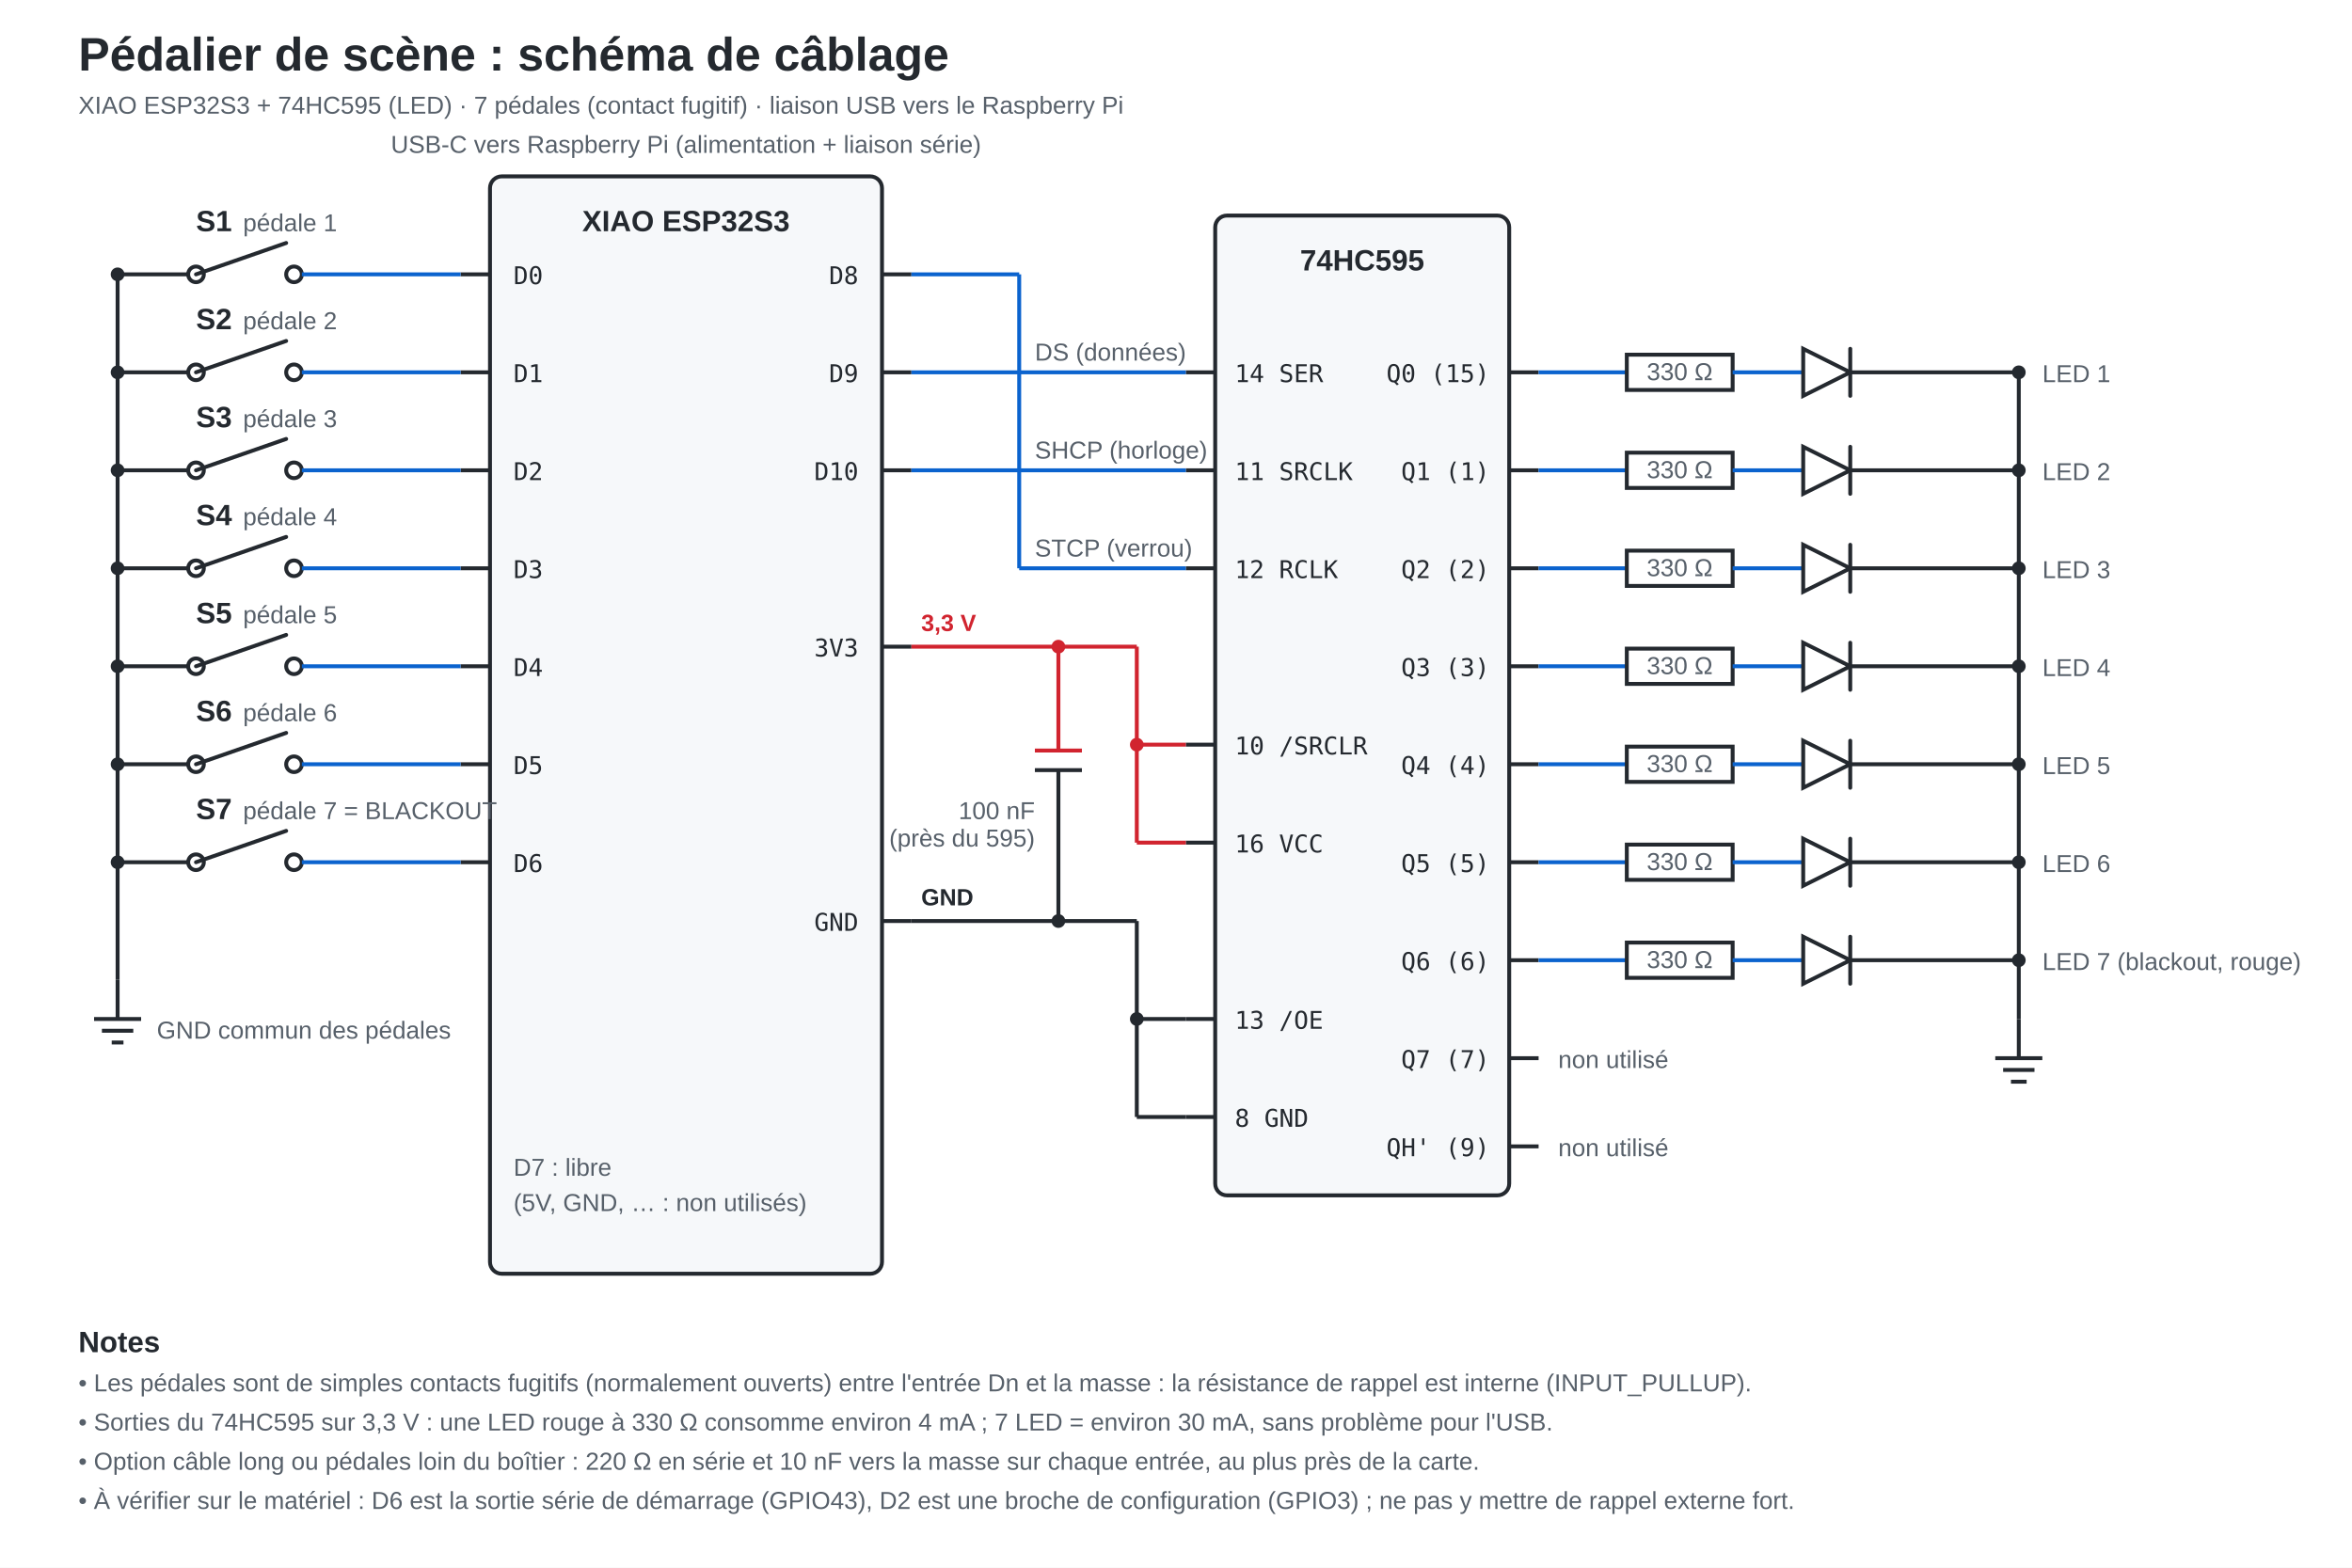
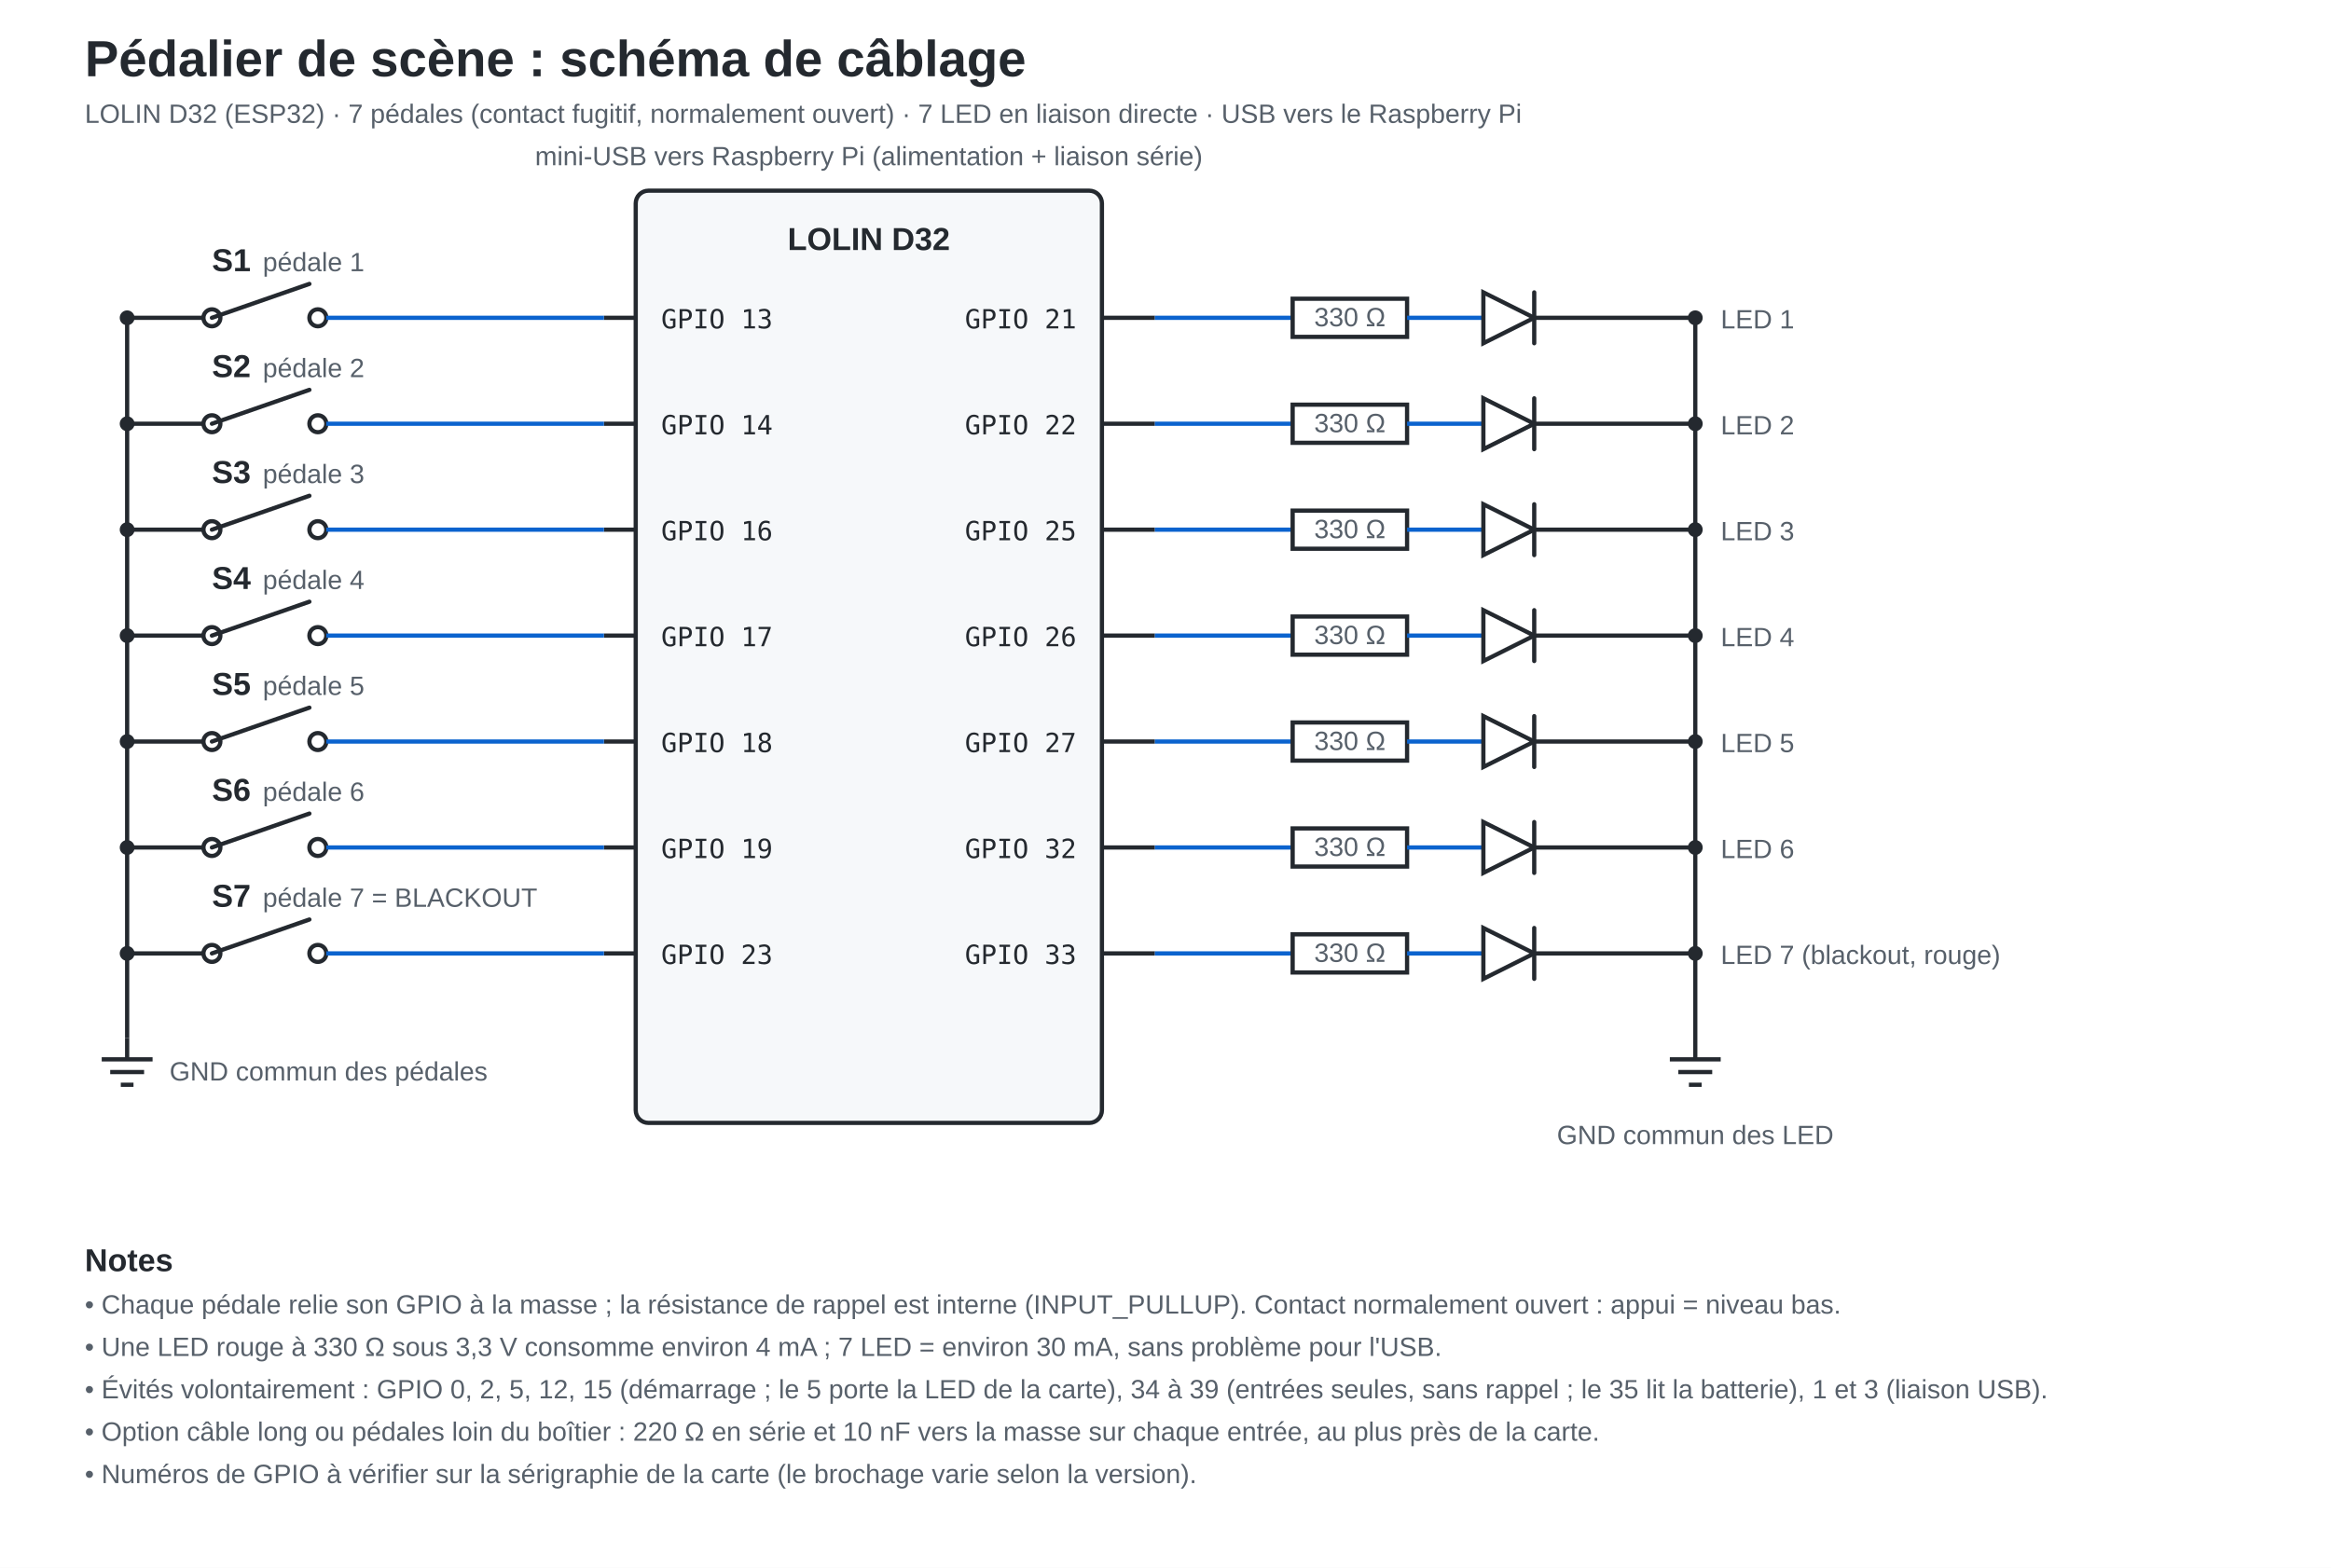
- <svg xmlns="http://www.w3.org/2000/svg" viewBox="0 0 1200 800" width="1200" height="800" font-family="Segoe UI, Arial, sans-serif">
-   <style>
-   .bg{fill:#fff} .box{fill:#f6f8fa;stroke:#24292f;stroke-width:2}
-   .w{stroke:#24292f;stroke-width:2;fill:none;stroke-linecap:round}
-   .sig{stroke:#0b63ce;stroke-width:2;fill:none} .p{stroke:#d1242f;stroke-width:2;fill:none}
-   .g{stroke:#24292f;stroke-width:2;fill:none} .s1{stroke:#0b63ce;stroke-width:2;fill:none}
-   .pin{stroke:#24292f;stroke-width:2} .c{fill:#fff;stroke:#24292f;stroke-width:2}
-   .j{fill:#0b63ce} .jp{fill:#d1242f} .jg{fill:#24292f}
-   .r{fill:#fff;stroke:#24292f;stroke-width:2} .d{fill:#fff;stroke:#24292f;stroke-width:2}
-   .h{font-size:24px;font-weight:700;fill:#24292f} .b{font-size:15px;font-weight:700;fill:#24292f}
-   .t{font-size:14px;fill:#24292f} .s{font-size:12.5px;fill:#57606a} .pn{font-size:12.5px;fill:#24292f;font-family:Consolas,monospace}
-   .pw{font-size:12px;fill:#d1242f;font-weight:700} .gw{font-size:12px;fill:#24292f;font-weight:700}
- </style>
-   <rect class="bg" x="0" y="0" width="1200" height="800" />
+ <svg xmlns="http://www.w3.org/2000/svg" viewBox="0 0 1100 740" width="1100" height="740" font-family="Segoe UI, Arial, sans-serif">
+   <style>.bg{fill:#fff}.box{fill:#f6f8fa;stroke:#24292f;stroke-width:2}.w{stroke:#24292f;stroke-width:2;fill:none;stroke-linecap:round}.sig{stroke:#0b63ce;stroke-width:2;fill:none}.g{stroke:#24292f;stroke-width:2;fill:none}.s1{stroke:#0b63ce;stroke-width:2;fill:none}.pin{stroke:#24292f;stroke-width:2}.c{fill:#fff;stroke:#24292f;stroke-width:2}.jg{fill:#24292f}.r{fill:#fff;stroke:#24292f;stroke-width:2}.d{fill:#fff;stroke:#24292f;stroke-width:2}.h{font-size:24px;font-weight:700;fill:#24292f}.b{font-size:15px;font-weight:700;fill:#24292f}.t{font-size:14px;fill:#24292f}.s{font-size:12.5px;fill:#57606a}.pn{font-size:12.5px;fill:#24292f;font-family:Consolas,monospace}</style>
+   <rect class="bg" width="1100" height="740" />
  <text x="40" y="36" class="h" text-anchor="start">Pédalier de scène : schéma de câblage</text>
-   <text x="40" y="58" class="s" text-anchor="start">XIAO ESP32S3 + 74HC595 (LED) · 7 pédales (contact fugitif) · liaison USB vers le Raspberry Pi</text>
-   <rect x="250" y="90" width="200" height="560" rx="6" class="box" />
-   <text x="350" y="118" class="b" text-anchor="middle">XIAO ESP32S3</text>
-   <text x="350" y="78" class="s" text-anchor="middle">USB-C vers Raspberry Pi (alimentation + liaison série)</text>
-   <line x1="250" y1="140" x2="235" y2="140" class="pin" />
-   <text x="262" y="145" class="pn" text-anchor="start">D0</text>
-   <line x1="250" y1="190" x2="235" y2="190" class="pin" />
-   <text x="262" y="195" class="pn" text-anchor="start">D1</text>
-   <line x1="250" y1="240" x2="235" y2="240" class="pin" />
-   <text x="262" y="245" class="pn" text-anchor="start">D2</text>
-   <line x1="250" y1="290" x2="235" y2="290" class="pin" />
-   <text x="262" y="295" class="pn" text-anchor="start">D3</text>
-   <line x1="250" y1="340" x2="235" y2="340" class="pin" />
-   <text x="262" y="345" class="pn" text-anchor="start">D4</text>
-   <line x1="250" y1="390" x2="235" y2="390" class="pin" />
-   <text x="262" y="395" class="pn" text-anchor="start">D5</text>
-   <line x1="250" y1="440" x2="235" y2="440" class="pin" />
-   <text x="262" y="445" class="pn" text-anchor="start">D6</text>
-   <line x1="450" y1="140" x2="465" y2="140" class="pin" />
-   <text x="438" y="145" class="pn" text-anchor="end">D8</text>
-   <line x1="450" y1="190" x2="465" y2="190" class="pin" />
-   <text x="438" y="195" class="pn" text-anchor="end">D9</text>
-   <line x1="450" y1="240" x2="465" y2="240" class="pin" />
-   <text x="438" y="245" class="pn" text-anchor="end">D10</text>
-   <line x1="450" y1="330" x2="465" y2="330" class="pin" />
-   <text x="438" y="335" class="pn" text-anchor="end">3V3</text>
-   <line x1="450" y1="470" x2="465" y2="470" class="pin" />
-   <text x="438" y="475" class="pn" text-anchor="end">GND</text>
-   <text x="262" y="600" class="s" text-anchor="start">D7 : libre</text>
-   <text x="262" y="618" class="s" text-anchor="start">(5V, GND, … : non utilisés)</text>
-   <line x1="60" y1="140" x2="60" y2="500" class="g" />
-   <line x1="60" y1="140" x2="100" y2="140" class="g" />
-   <circle cx="60" cy="140" r="3.5" class="jg" />
-   <circle cx="100" cy="140" r="4" class="c" />
-   <circle cx="150" cy="140" r="4" class="c" />
-   <line x1="100" y1="140" x2="146" y2="124" class="w" />
-   <line x1="154" y1="140" x2="235" y2="140" class="s1" />
-   <text x="100" y="118" class="b" text-anchor="start">S1</text>
-   <text x="124" y="118" class="s" text-anchor="start">pédale 1</text>
-   <line x1="60" y1="190" x2="100" y2="190" class="g" />
-   <circle cx="60" cy="190" r="3.5" class="jg" />
-   <circle cx="100" cy="190" r="4" class="c" />
-   <circle cx="150" cy="190" r="4" class="c" />
-   <line x1="100" y1="190" x2="146" y2="174" class="w" />
-   <line x1="154" y1="190" x2="235" y2="190" class="s1" />
-   <text x="100" y="168" class="b" text-anchor="start">S2</text>
-   <text x="124" y="168" class="s" text-anchor="start">pédale 2</text>
-   <line x1="60" y1="240" x2="100" y2="240" class="g" />
-   <circle cx="60" cy="240" r="3.5" class="jg" />
-   <circle cx="100" cy="240" r="4" class="c" />
-   <circle cx="150" cy="240" r="4" class="c" />
-   <line x1="100" y1="240" x2="146" y2="224" class="w" />
-   <line x1="154" y1="240" x2="235" y2="240" class="s1" />
-   <text x="100" y="218" class="b" text-anchor="start">S3</text>
-   <text x="124" y="218" class="s" text-anchor="start">pédale 3</text>
-   <line x1="60" y1="290" x2="100" y2="290" class="g" />
-   <circle cx="60" cy="290" r="3.5" class="jg" />
-   <circle cx="100" cy="290" r="4" class="c" />
-   <circle cx="150" cy="290" r="4" class="c" />
-   <line x1="100" y1="290" x2="146" y2="274" class="w" />
-   <line x1="154" y1="290" x2="235" y2="290" class="s1" />
-   <text x="100" y="268" class="b" text-anchor="start">S4</text>
-   <text x="124" y="268" class="s" text-anchor="start">pédale 4</text>
-   <line x1="60" y1="340" x2="100" y2="340" class="g" />
-   <circle cx="60" cy="340" r="3.5" class="jg" />
-   <circle cx="100" cy="340" r="4" class="c" />
-   <circle cx="150" cy="340" r="4" class="c" />
-   <line x1="100" y1="340" x2="146" y2="324" class="w" />
-   <line x1="154" y1="340" x2="235" y2="340" class="s1" />
-   <text x="100" y="318" class="b" text-anchor="start">S5</text>
-   <text x="124" y="318" class="s" text-anchor="start">pédale 5</text>
-   <line x1="60" y1="390" x2="100" y2="390" class="g" />
-   <circle cx="60" cy="390" r="3.5" class="jg" />
-   <circle cx="100" cy="390" r="4" class="c" />
-   <circle cx="150" cy="390" r="4" class="c" />
-   <line x1="100" y1="390" x2="146" y2="374" class="w" />
-   <line x1="154" y1="390" x2="235" y2="390" class="s1" />
-   <text x="100" y="368" class="b" text-anchor="start">S6</text>
-   <text x="124" y="368" class="s" text-anchor="start">pédale 6</text>
-   <line x1="60" y1="440" x2="100" y2="440" class="g" />
-   <circle cx="60" cy="440" r="3.5" class="jg" />
-   <circle cx="100" cy="440" r="4" class="c" />
-   <circle cx="150" cy="440" r="4" class="c" />
-   <line x1="100" y1="440" x2="146" y2="424" class="w" />
-   <line x1="154" y1="440" x2="235" y2="440" class="s1" />
-   <text x="100" y="418" class="b" text-anchor="start">S7</text>
-   <text x="124" y="418" class="s" text-anchor="start">pédale 7 = BLACKOUT</text>
-   <line x1="60" y1="500" x2="60" y2="520" class="g" />
-   <line x1="48" y1="520" x2="72" y2="520" class="g" />
-   <line x1="52" y1="526" x2="68" y2="526" class="g" />
-   <line x1="57" y1="532" x2="63" y2="532" class="g" />
-   <text x="80" y="530" class="s" text-anchor="start">GND commun des pédales</text>
-   <rect x="620" y="110" width="150" height="500" rx="6" class="box" />
-   <text x="695" y="138" class="b" text-anchor="middle">74HC595</text>
-   <line x1="620" y1="190" x2="605" y2="190" class="pin" />
-   <text x="630" y="195" class="pn" text-anchor="start">14 SER</text>
-   <line x1="620" y1="240" x2="605" y2="240" class="pin" />
-   <text x="630" y="245" class="pn" text-anchor="start">11 SRCLK</text>
-   <line x1="620" y1="290" x2="605" y2="290" class="pin" />
-   <text x="630" y="295" class="pn" text-anchor="start">12 RCLK</text>
-   <line x1="620" y1="380" x2="605" y2="380" class="pin" />
-   <text x="630" y="385" class="pn" text-anchor="start">10 /SRCLR</text>
-   <line x1="620" y1="430" x2="605" y2="430" class="pin" />
-   <text x="630" y="435" class="pn" text-anchor="start">16 VCC</text>
-   <line x1="620" y1="520" x2="605" y2="520" class="pin" />
-   <text x="630" y="525" class="pn" text-anchor="start">13 /OE</text>
-   <line x1="620" y1="570" x2="605" y2="570" class="pin" />
-   <text x="630" y="575" class="pn" text-anchor="start">8 GND</text>
-   <line x1="770" y1="190" x2="785" y2="190" class="pin" />
-   <text x="760" y="195" class="pn" text-anchor="end">Q0 (15)</text>
-   <line x1="770" y1="240" x2="785" y2="240" class="pin" />
-   <text x="760" y="245" class="pn" text-anchor="end">Q1 (1)</text>
-   <line x1="770" y1="290" x2="785" y2="290" class="pin" />
-   <text x="760" y="295" class="pn" text-anchor="end">Q2 (2)</text>
-   <line x1="770" y1="340" x2="785" y2="340" class="pin" />
-   <text x="760" y="345" class="pn" text-anchor="end">Q3 (3)</text>
-   <line x1="770" y1="390" x2="785" y2="390" class="pin" />
-   <text x="760" y="395" class="pn" text-anchor="end">Q4 (4)</text>
-   <line x1="770" y1="440" x2="785" y2="440" class="pin" />
-   <text x="760" y="445" class="pn" text-anchor="end">Q5 (5)</text>
-   <line x1="770" y1="490" x2="785" y2="490" class="pin" />
-   <text x="760" y="495" class="pn" text-anchor="end">Q6 (6)</text>
-   <line x1="770" y1="540" x2="785" y2="540" class="pin" />
-   <text x="760" y="545" class="pn" text-anchor="end">Q7 (7)</text>
-   <text x="795" y="545" class="s" text-anchor="start">non utilisé</text>
-   <line x1="770" y1="585" x2="785" y2="585" class="pin" />
-   <text x="760" y="590" class="pn" text-anchor="end">QH' (9)</text>
-   <text x="795" y="590" class="s" text-anchor="start">non utilisé</text>
-   <line x1="465" y1="140" x2="520" y2="140" class="sig" />
-   <line x1="520" y1="140" x2="520" y2="190" class="sig" />
-   <line x1="520" y1="190" x2="605" y2="190" class="sig" />
-   <line x1="465" y1="190" x2="520" y2="190" class="sig" />
-   <line x1="520" y1="190" x2="520" y2="240" class="sig" />
-   <line x1="520" y1="240" x2="605" y2="240" class="sig" />
-   <line x1="465" y1="240" x2="520" y2="240" class="sig" />
-   <line x1="520" y1="240" x2="520" y2="290" class="sig" />
-   <line x1="520" y1="290" x2="605" y2="290" class="sig" />
-   <text x="528" y="184" class="s" text-anchor="start">DS (données)</text>
-   <text x="528" y="234" class="s" text-anchor="start">SHCP (horloge)</text>
-   <text x="528" y="284" class="s" text-anchor="start">STCP (verrou)</text>
-   <line x1="465" y1="330" x2="580" y2="330" class="p" />
-   <line x1="580" y1="330" x2="580" y2="380" class="p" />
-   <line x1="580" y1="380" x2="605" y2="380" class="p" />
-   <line x1="580" y1="380" x2="580" y2="430" class="p" />
-   <line x1="580" y1="430" x2="605" y2="430" class="p" />
-   <circle cx="580" cy="380" r="3.5" class="jp" />
-   <text x="470" y="322" class="pw" text-anchor="start">3,3 V</text>
-   <line x1="465" y1="470" x2="580" y2="470" class="g" />
-   <line x1="580" y1="470" x2="580" y2="570" class="g" />
-   <line x1="580" y1="520" x2="605" y2="520" class="g" />
-   <line x1="580" y1="570" x2="605" y2="570" class="g" />
-   <circle cx="580" cy="520" r="3.5" class="jg" />
-   <text x="470" y="462" class="gw" text-anchor="start">GND</text>
-   <line x1="540" y1="330" x2="540" y2="383" class="p" />
-   <circle cx="540" cy="330" r="3.5" class="jp" />
-   <line x1="528" y1="383" x2="552" y2="383" class="p" />
-   <line x1="528" y1="393" x2="552" y2="393" class="g" />
-   <line x1="540" y1="393" x2="540" y2="470" class="g" />
-   <circle cx="540" cy="470" r="3.5" class="jg" />
-   <text x="528" y="418" class="s" text-anchor="end">100 nF</text>
-   <text x="528" y="432" class="s" text-anchor="end">(près du 595)</text>
-   <line x1="1030" y1="190" x2="1030" y2="520" class="g" />
-   <line x1="785" y1="190" x2="830" y2="190" class="sig" />
-   <rect x="830" y="181" width="54" height="18" class="r" />
-   <text x="857" y="194" class="s" text-anchor="middle">330 Ω</text>
-   <line x1="884" y1="190" x2="920" y2="190" class="sig" />
-   <polygon points="920,178 920,202 944,190" class="d" />
-   <line x1="944" y1="178" x2="944" y2="202" class="w" />
-   <line x1="944" y1="190" x2="1030" y2="190" class="g" />
-   <circle cx="1030" cy="190" r="3.5" class="jg" />
-   <text x="1042" y="195" class="s" text-anchor="start">LED 1</text>
-   <line x1="785" y1="240" x2="830" y2="240" class="sig" />
-   <rect x="830" y="231" width="54" height="18" class="r" />
-   <text x="857" y="244" class="s" text-anchor="middle">330 Ω</text>
-   <line x1="884" y1="240" x2="920" y2="240" class="sig" />
-   <polygon points="920,228 920,252 944,240" class="d" />
-   <line x1="944" y1="228" x2="944" y2="252" class="w" />
-   <line x1="944" y1="240" x2="1030" y2="240" class="g" />
-   <circle cx="1030" cy="240" r="3.5" class="jg" />
-   <text x="1042" y="245" class="s" text-anchor="start">LED 2</text>
-   <line x1="785" y1="290" x2="830" y2="290" class="sig" />
-   <rect x="830" y="281" width="54" height="18" class="r" />
-   <text x="857" y="294" class="s" text-anchor="middle">330 Ω</text>
-   <line x1="884" y1="290" x2="920" y2="290" class="sig" />
-   <polygon points="920,278 920,302 944,290" class="d" />
-   <line x1="944" y1="278" x2="944" y2="302" class="w" />
-   <line x1="944" y1="290" x2="1030" y2="290" class="g" />
-   <circle cx="1030" cy="290" r="3.5" class="jg" />
-   <text x="1042" y="295" class="s" text-anchor="start">LED 3</text>
-   <line x1="785" y1="340" x2="830" y2="340" class="sig" />
-   <rect x="830" y="331" width="54" height="18" class="r" />
-   <text x="857" y="344" class="s" text-anchor="middle">330 Ω</text>
-   <line x1="884" y1="340" x2="920" y2="340" class="sig" />
-   <polygon points="920,328 920,352 944,340" class="d" />
-   <line x1="944" y1="328" x2="944" y2="352" class="w" />
-   <line x1="944" y1="340" x2="1030" y2="340" class="g" />
-   <circle cx="1030" cy="340" r="3.5" class="jg" />
-   <text x="1042" y="345" class="s" text-anchor="start">LED 4</text>
-   <line x1="785" y1="390" x2="830" y2="390" class="sig" />
-   <rect x="830" y="381" width="54" height="18" class="r" />
-   <text x="857" y="394" class="s" text-anchor="middle">330 Ω</text>
-   <line x1="884" y1="390" x2="920" y2="390" class="sig" />
-   <polygon points="920,378 920,402 944,390" class="d" />
-   <line x1="944" y1="378" x2="944" y2="402" class="w" />
-   <line x1="944" y1="390" x2="1030" y2="390" class="g" />
-   <circle cx="1030" cy="390" r="3.5" class="jg" />
-   <text x="1042" y="395" class="s" text-anchor="start">LED 5</text>
-   <line x1="785" y1="440" x2="830" y2="440" class="sig" />
-   <rect x="830" y="431" width="54" height="18" class="r" />
-   <text x="857" y="444" class="s" text-anchor="middle">330 Ω</text>
-   <line x1="884" y1="440" x2="920" y2="440" class="sig" />
-   <polygon points="920,428 920,452 944,440" class="d" />
-   <line x1="944" y1="428" x2="944" y2="452" class="w" />
-   <line x1="944" y1="440" x2="1030" y2="440" class="g" />
-   <circle cx="1030" cy="440" r="3.5" class="jg" />
-   <text x="1042" y="445" class="s" text-anchor="start">LED 6</text>
-   <line x1="785" y1="490" x2="830" y2="490" class="sig" />
-   <rect x="830" y="481" width="54" height="18" class="r" />
-   <text x="857" y="494" class="s" text-anchor="middle">330 Ω</text>
-   <line x1="884" y1="490" x2="920" y2="490" class="sig" />
-   <polygon points="920,478 920,502 944,490" class="d" />
-   <line x1="944" y1="478" x2="944" y2="502" class="w" />
-   <line x1="944" y1="490" x2="1030" y2="490" class="g" />
-   <circle cx="1030" cy="490" r="3.5" class="jg" />
-   <text x="1042" y="495" class="s" text-anchor="start">LED 7 (blackout, rouge)</text>
-   <line x1="1030" y1="520" x2="1030" y2="540" class="g" />
-   <line x1="1018" y1="540" x2="1042" y2="540" class="g" />
-   <line x1="1022" y1="546" x2="1038" y2="546" class="g" />
-   <line x1="1026" y1="552" x2="1034" y2="552" class="g" />
-   <text x="40" y="690" class="b" text-anchor="start">Notes</text>
-   <text x="40" y="710" class="s" text-anchor="start">• Les pédales sont de simples contacts fugitifs (normalement ouverts) entre l'entrée Dn et la masse : la résistance de rappel est interne (INPUT_PULLUP).</text>
-   <text x="40" y="730" class="s" text-anchor="start">• Sorties du 74HC595 sur 3,3 V : une LED rouge à 330 Ω consomme environ 4 mA ; 7 LED = environ 30 mA, sans problème pour l'USB.</text>
-   <text x="40" y="750" class="s" text-anchor="start">• Option câble long ou pédales loin du boîtier : 220 Ω en série et 10 nF vers la masse sur chaque entrée, au plus près de la carte.</text>
-   <text x="40" y="770" class="s" text-anchor="start">• À vérifier sur le matériel : D6 est la sortie série de démarrage (GPIO43), D2 est une broche de configuration (GPIO3) ; ne pas y mettre de rappel externe fort.</text>
+   <text x="40" y="58" class="s" text-anchor="start">LOLIN D32 (ESP32) · 7 pédales (contact fugitif, normalement ouvert) · 7 LED en liaison directe · USB vers le Raspberry Pi</text>
+   <rect x="300" y="90" width="220" height="440" rx="6" class="box" />
+   <text x="410" y="118" class="b" text-anchor="middle">LOLIN D32</text>
+   <text x="410" y="78" class="s" text-anchor="middle">mini-USB vers Raspberry Pi (alimentation + liaison série)</text>
+   <line x1="60" y1="150" x2="60" y2="490" class="g" />
+   <line x1="300" y1="150" x2="285" y2="150" class="pin" />
+   <text x="312" y="155" class="pn" text-anchor="start">GPIO 13</text>
+   <line x1="60" y1="150" x2="100" y2="150" class="g" />
+   <circle cx="60" cy="150" r="3.5" class="jg" />
+   <circle cx="100" cy="150" r="4" class="c" />
+   <circle cx="150" cy="150" r="4" class="c" />
+   <line x1="100" y1="150" x2="146" y2="134" class="w" />
+   <line x1="154" y1="150" x2="285" y2="150" class="s1" />
+   <text x="100" y="128" class="b" text-anchor="start">S1</text>
+   <text x="124" y="128" class="s" text-anchor="start">pédale 1</text>
+   <line x1="520" y1="150" x2="545" y2="150" class="pin" />
+   <text x="508" y="155" class="pn" text-anchor="end">GPIO 21</text>
+   <line x1="545" y1="150" x2="610" y2="150" class="sig" />
+   <rect x="610" y="141" width="54" height="18" class="r" />
+   <text x="637" y="154" class="s" text-anchor="middle">330 Ω</text>
+   <line x1="664" y1="150" x2="700" y2="150" class="sig" />
+   <polygon points="700,138 700,162 724,150" class="d" />
+   <line x1="724" y1="138" x2="724" y2="162" class="w" />
+   <line x1="724" y1="150" x2="800" y2="150" class="g" />
+   <circle cx="800" cy="150" r="3.5" class="jg" />
+   <text x="812" y="155" class="s" text-anchor="start">LED 1</text>
+   <line x1="300" y1="200" x2="285" y2="200" class="pin" />
+   <text x="312" y="205" class="pn" text-anchor="start">GPIO 14</text>
+   <line x1="60" y1="200" x2="100" y2="200" class="g" />
+   <circle cx="60" cy="200" r="3.5" class="jg" />
+   <circle cx="100" cy="200" r="4" class="c" />
+   <circle cx="150" cy="200" r="4" class="c" />
+   <line x1="100" y1="200" x2="146" y2="184" class="w" />
+   <line x1="154" y1="200" x2="285" y2="200" class="s1" />
+   <text x="100" y="178" class="b" text-anchor="start">S2</text>
+   <text x="124" y="178" class="s" text-anchor="start">pédale 2</text>
+   <line x1="520" y1="200" x2="545" y2="200" class="pin" />
+   <text x="508" y="205" class="pn" text-anchor="end">GPIO 22</text>
+   <line x1="545" y1="200" x2="610" y2="200" class="sig" />
+   <rect x="610" y="191" width="54" height="18" class="r" />
+   <text x="637" y="204" class="s" text-anchor="middle">330 Ω</text>
+   <line x1="664" y1="200" x2="700" y2="200" class="sig" />
+   <polygon points="700,188 700,212 724,200" class="d" />
+   <line x1="724" y1="188" x2="724" y2="212" class="w" />
+   <line x1="724" y1="200" x2="800" y2="200" class="g" />
+   <circle cx="800" cy="200" r="3.5" class="jg" />
+   <text x="812" y="205" class="s" text-anchor="start">LED 2</text>
+   <line x1="300" y1="250" x2="285" y2="250" class="pin" />
+   <text x="312" y="255" class="pn" text-anchor="start">GPIO 16</text>
+   <line x1="60" y1="250" x2="100" y2="250" class="g" />
+   <circle cx="60" cy="250" r="3.5" class="jg" />
+   <circle cx="100" cy="250" r="4" class="c" />
+   <circle cx="150" cy="250" r="4" class="c" />
+   <line x1="100" y1="250" x2="146" y2="234" class="w" />
+   <line x1="154" y1="250" x2="285" y2="250" class="s1" />
+   <text x="100" y="228" class="b" text-anchor="start">S3</text>
+   <text x="124" y="228" class="s" text-anchor="start">pédale 3</text>
+   <line x1="520" y1="250" x2="545" y2="250" class="pin" />
+   <text x="508" y="255" class="pn" text-anchor="end">GPIO 25</text>
+   <line x1="545" y1="250" x2="610" y2="250" class="sig" />
+   <rect x="610" y="241" width="54" height="18" class="r" />
+   <text x="637" y="254" class="s" text-anchor="middle">330 Ω</text>
+   <line x1="664" y1="250" x2="700" y2="250" class="sig" />
+   <polygon points="700,238 700,262 724,250" class="d" />
+   <line x1="724" y1="238" x2="724" y2="262" class="w" />
+   <line x1="724" y1="250" x2="800" y2="250" class="g" />
+   <circle cx="800" cy="250" r="3.5" class="jg" />
+   <text x="812" y="255" class="s" text-anchor="start">LED 3</text>
+   <line x1="300" y1="300" x2="285" y2="300" class="pin" />
+   <text x="312" y="305" class="pn" text-anchor="start">GPIO 17</text>
+   <line x1="60" y1="300" x2="100" y2="300" class="g" />
+   <circle cx="60" cy="300" r="3.5" class="jg" />
+   <circle cx="100" cy="300" r="4" class="c" />
+   <circle cx="150" cy="300" r="4" class="c" />
+   <line x1="100" y1="300" x2="146" y2="284" class="w" />
+   <line x1="154" y1="300" x2="285" y2="300" class="s1" />
+   <text x="100" y="278" class="b" text-anchor="start">S4</text>
+   <text x="124" y="278" class="s" text-anchor="start">pédale 4</text>
+   <line x1="520" y1="300" x2="545" y2="300" class="pin" />
+   <text x="508" y="305" class="pn" text-anchor="end">GPIO 26</text>
+   <line x1="545" y1="300" x2="610" y2="300" class="sig" />
+   <rect x="610" y="291" width="54" height="18" class="r" />
+   <text x="637" y="304" class="s" text-anchor="middle">330 Ω</text>
+   <line x1="664" y1="300" x2="700" y2="300" class="sig" />
+   <polygon points="700,288 700,312 724,300" class="d" />
+   <line x1="724" y1="288" x2="724" y2="312" class="w" />
+   <line x1="724" y1="300" x2="800" y2="300" class="g" />
+   <circle cx="800" cy="300" r="3.5" class="jg" />
+   <text x="812" y="305" class="s" text-anchor="start">LED 4</text>
+   <line x1="300" y1="350" x2="285" y2="350" class="pin" />
+   <text x="312" y="355" class="pn" text-anchor="start">GPIO 18</text>
+   <line x1="60" y1="350" x2="100" y2="350" class="g" />
+   <circle cx="60" cy="350" r="3.5" class="jg" />
+   <circle cx="100" cy="350" r="4" class="c" />
+   <circle cx="150" cy="350" r="4" class="c" />
+   <line x1="100" y1="350" x2="146" y2="334" class="w" />
+   <line x1="154" y1="350" x2="285" y2="350" class="s1" />
+   <text x="100" y="328" class="b" text-anchor="start">S5</text>
+   <text x="124" y="328" class="s" text-anchor="start">pédale 5</text>
+   <line x1="520" y1="350" x2="545" y2="350" class="pin" />
+   <text x="508" y="355" class="pn" text-anchor="end">GPIO 27</text>
+   <line x1="545" y1="350" x2="610" y2="350" class="sig" />
+   <rect x="610" y="341" width="54" height="18" class="r" />
+   <text x="637" y="354" class="s" text-anchor="middle">330 Ω</text>
+   <line x1="664" y1="350" x2="700" y2="350" class="sig" />
+   <polygon points="700,338 700,362 724,350" class="d" />
+   <line x1="724" y1="338" x2="724" y2="362" class="w" />
+   <line x1="724" y1="350" x2="800" y2="350" class="g" />
+   <circle cx="800" cy="350" r="3.5" class="jg" />
+   <text x="812" y="355" class="s" text-anchor="start">LED 5</text>
+   <line x1="300" y1="400" x2="285" y2="400" class="pin" />
+   <text x="312" y="405" class="pn" text-anchor="start">GPIO 19</text>
+   <line x1="60" y1="400" x2="100" y2="400" class="g" />
+   <circle cx="60" cy="400" r="3.5" class="jg" />
+   <circle cx="100" cy="400" r="4" class="c" />
+   <circle cx="150" cy="400" r="4" class="c" />
+   <line x1="100" y1="400" x2="146" y2="384" class="w" />
+   <line x1="154" y1="400" x2="285" y2="400" class="s1" />
+   <text x="100" y="378" class="b" text-anchor="start">S6</text>
+   <text x="124" y="378" class="s" text-anchor="start">pédale 6</text>
+   <line x1="520" y1="400" x2="545" y2="400" class="pin" />
+   <text x="508" y="405" class="pn" text-anchor="end">GPIO 32</text>
+   <line x1="545" y1="400" x2="610" y2="400" class="sig" />
+   <rect x="610" y="391" width="54" height="18" class="r" />
+   <text x="637" y="404" class="s" text-anchor="middle">330 Ω</text>
+   <line x1="664" y1="400" x2="700" y2="400" class="sig" />
+   <polygon points="700,388 700,412 724,400" class="d" />
+   <line x1="724" y1="388" x2="724" y2="412" class="w" />
+   <line x1="724" y1="400" x2="800" y2="400" class="g" />
+   <circle cx="800" cy="400" r="3.5" class="jg" />
+   <text x="812" y="405" class="s" text-anchor="start">LED 6</text>
+   <line x1="300" y1="450" x2="285" y2="450" class="pin" />
+   <text x="312" y="455" class="pn" text-anchor="start">GPIO 23</text>
+   <line x1="60" y1="450" x2="100" y2="450" class="g" />
+   <circle cx="60" cy="450" r="3.5" class="jg" />
+   <circle cx="100" cy="450" r="4" class="c" />
+   <circle cx="150" cy="450" r="4" class="c" />
+   <line x1="100" y1="450" x2="146" y2="434" class="w" />
+   <line x1="154" y1="450" x2="285" y2="450" class="s1" />
+   <text x="100" y="428" class="b" text-anchor="start">S7</text>
+   <text x="124" y="428" class="s" text-anchor="start">pédale 7 = BLACKOUT</text>
+   <line x1="520" y1="450" x2="545" y2="450" class="pin" />
+   <text x="508" y="455" class="pn" text-anchor="end">GPIO 33</text>
+   <line x1="545" y1="450" x2="610" y2="450" class="sig" />
+   <rect x="610" y="441" width="54" height="18" class="r" />
+   <text x="637" y="454" class="s" text-anchor="middle">330 Ω</text>
+   <line x1="664" y1="450" x2="700" y2="450" class="sig" />
+   <polygon points="700,438 700,462 724,450" class="d" />
+   <line x1="724" y1="438" x2="724" y2="462" class="w" />
+   <line x1="724" y1="450" x2="800" y2="450" class="g" />
+   <circle cx="800" cy="450" r="3.5" class="jg" />
+   <text x="812" y="455" class="s" text-anchor="start">LED 7 (blackout, rouge)</text>
+   <line x1="800" y1="150" x2="800" y2="500" class="g" />
+   <line x1="788" y1="500" x2="812" y2="500" class="g" />
+   <line x1="792" y1="506" x2="808" y2="506" class="g" />
+   <line x1="797" y1="512" x2="803" y2="512" class="g" />
+   <line x1="60" y1="490" x2="60" y2="500" class="g" />
+   <line x1="48" y1="500" x2="72" y2="500" class="g" />
+   <line x1="52" y1="506" x2="68" y2="506" class="g" />
+   <line x1="57" y1="512" x2="63" y2="512" class="g" />
+   <text x="80" y="510" class="s" text-anchor="start">GND commun des pédales</text>
+   <text x="800" y="540" class="s" text-anchor="middle">GND commun des LED</text>
+   <text x="40" y="600" class="b" text-anchor="start">Notes</text>
+   <text x="40" y="620" class="s" text-anchor="start">• Chaque pédale relie son GPIO à la masse ; la résistance de rappel est interne (INPUT_PULLUP). Contact normalement ouvert : appui = niveau bas.</text>
+   <text x="40" y="640" class="s" text-anchor="start">• Une LED rouge à 330 Ω sous 3,3 V consomme environ 4 mA ; 7 LED = environ 30 mA, sans problème pour l'USB.</text>
+   <text x="40" y="660" class="s" text-anchor="start">• Évités volontairement : GPIO 0, 2, 5, 12, 15 (démarrage ; le 5 porte la LED de la carte), 34 à 39 (entrées seules, sans rappel ; le 35 lit la batterie), 1 et 3 (liaison USB).</text>
+   <text x="40" y="680" class="s" text-anchor="start">• Option câble long ou pédales loin du boîtier : 220 Ω en série et 10 nF vers la masse sur chaque entrée, au plus près de la carte.</text>
+   <text x="40" y="700" class="s" text-anchor="start">• Numéros de GPIO à vérifier sur la sérigraphie de la carte (le brochage varie selon la version).</text>
</svg>
